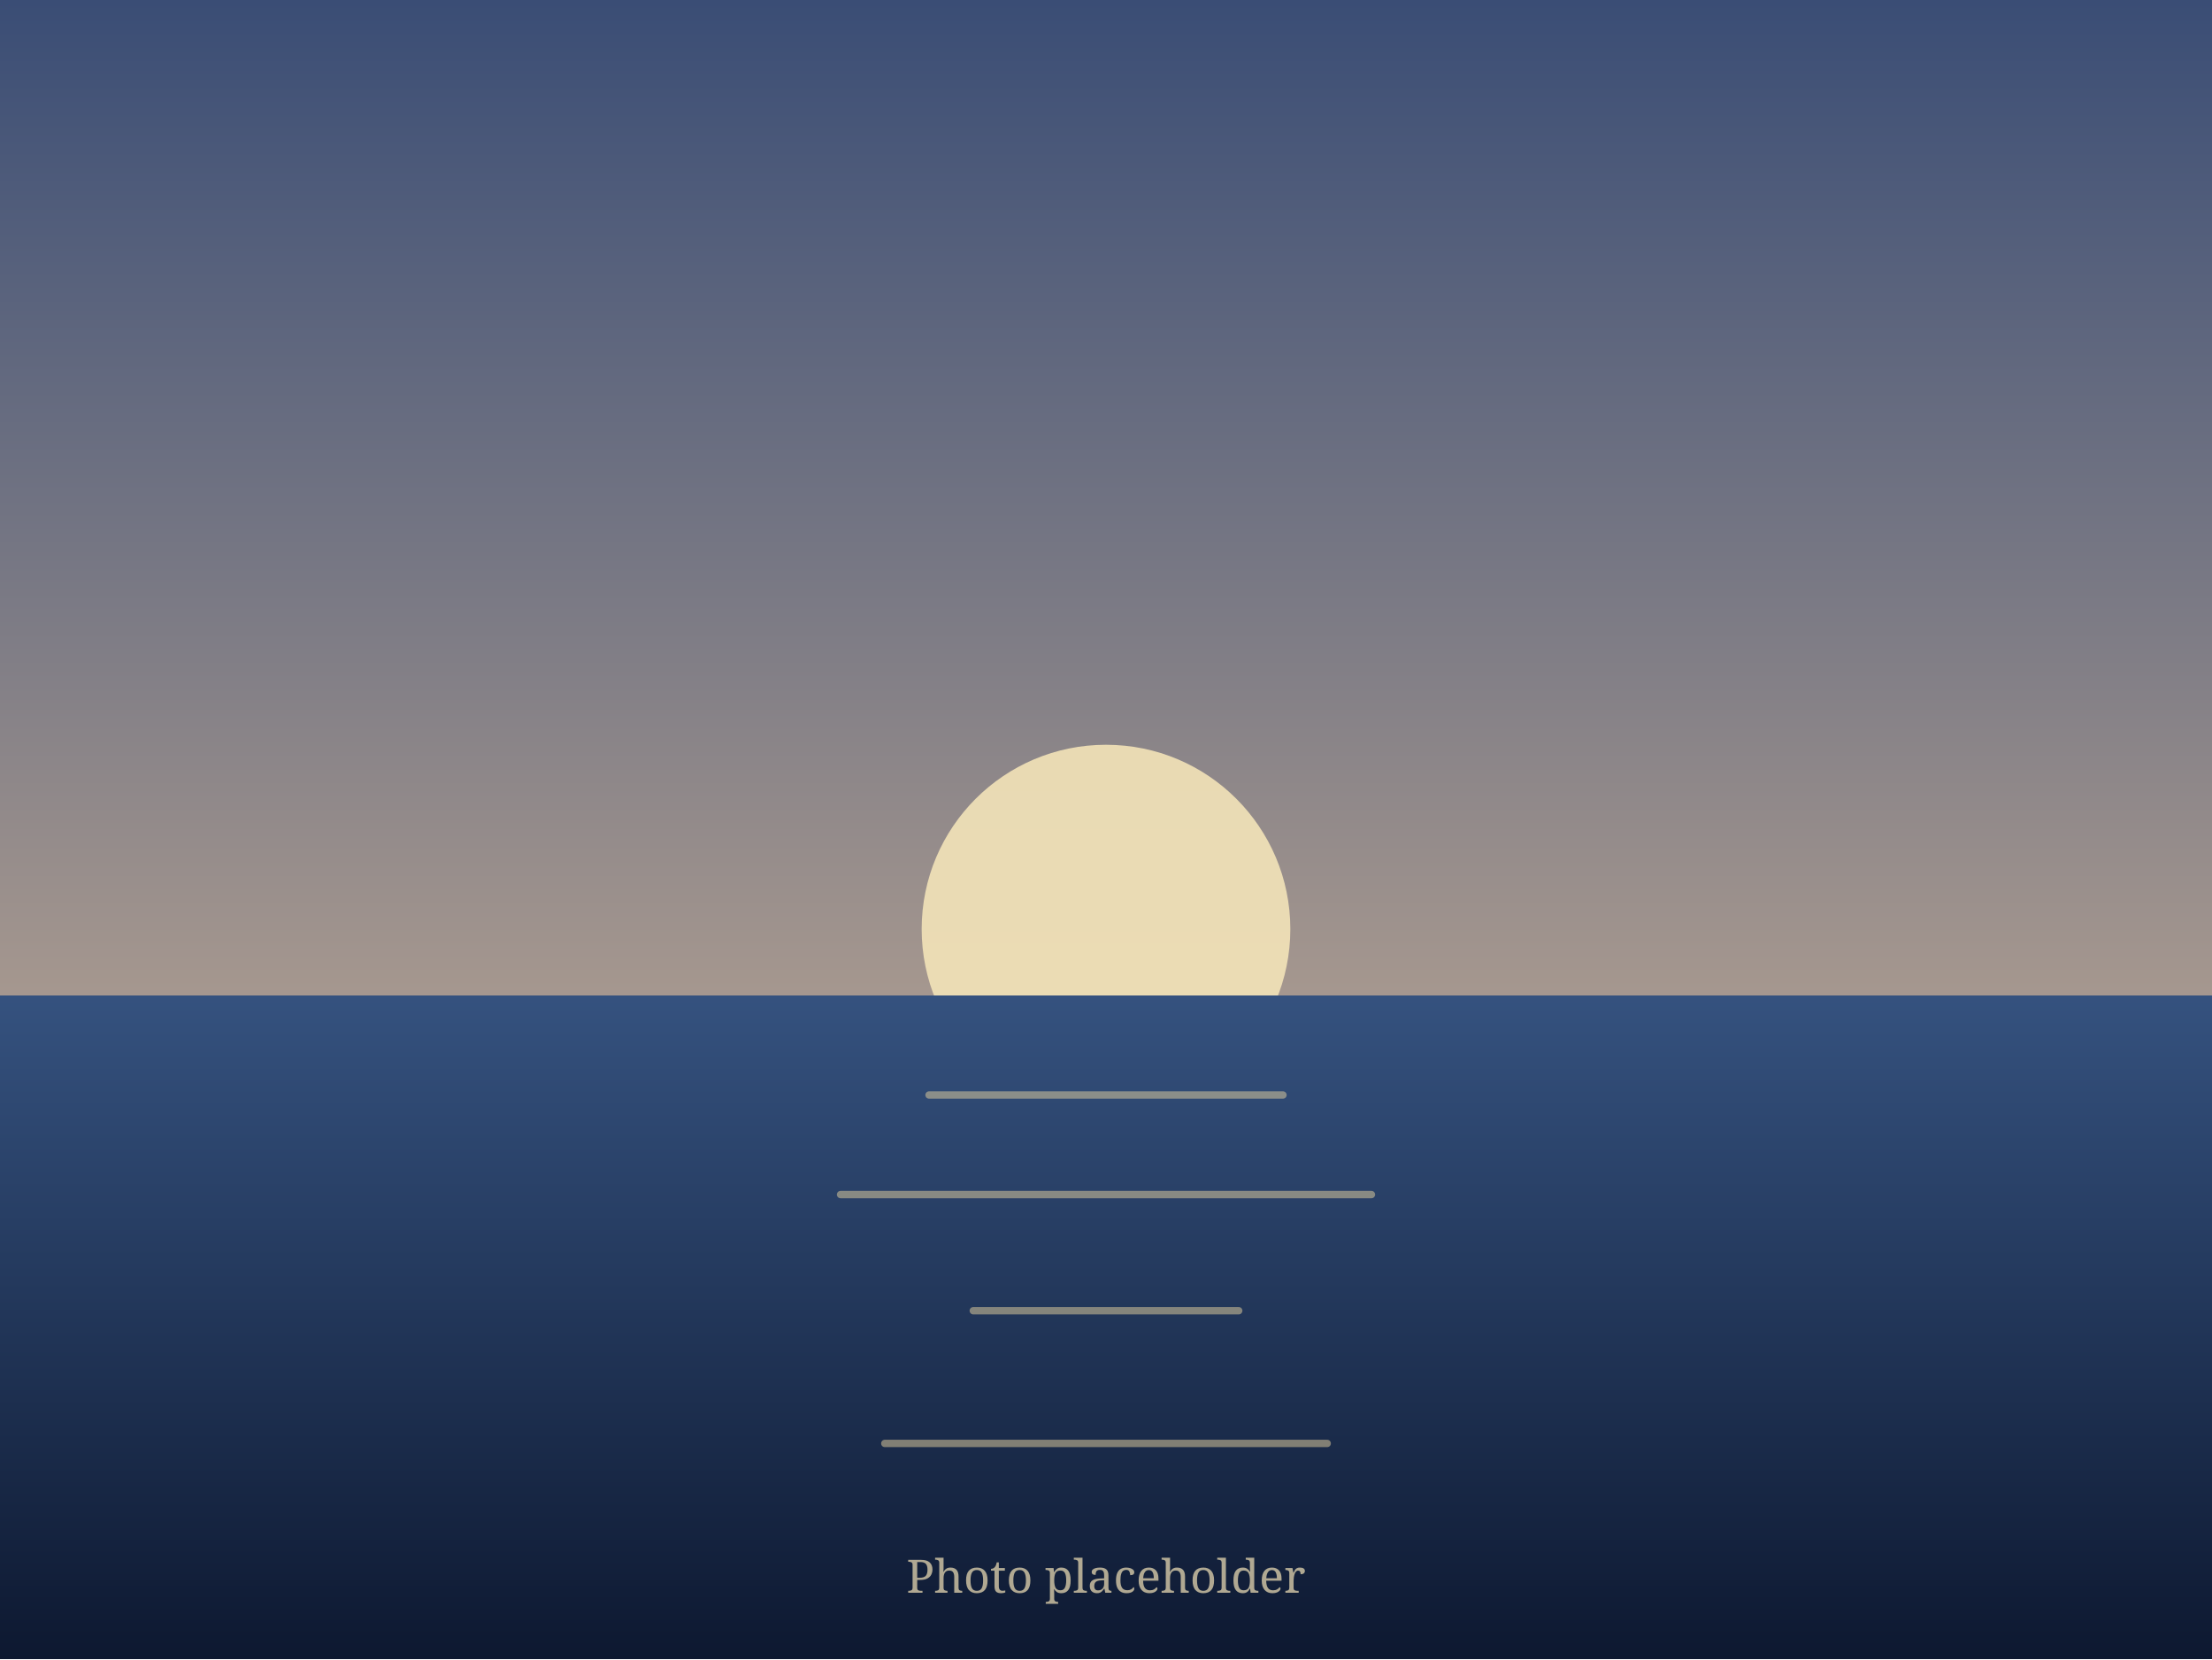
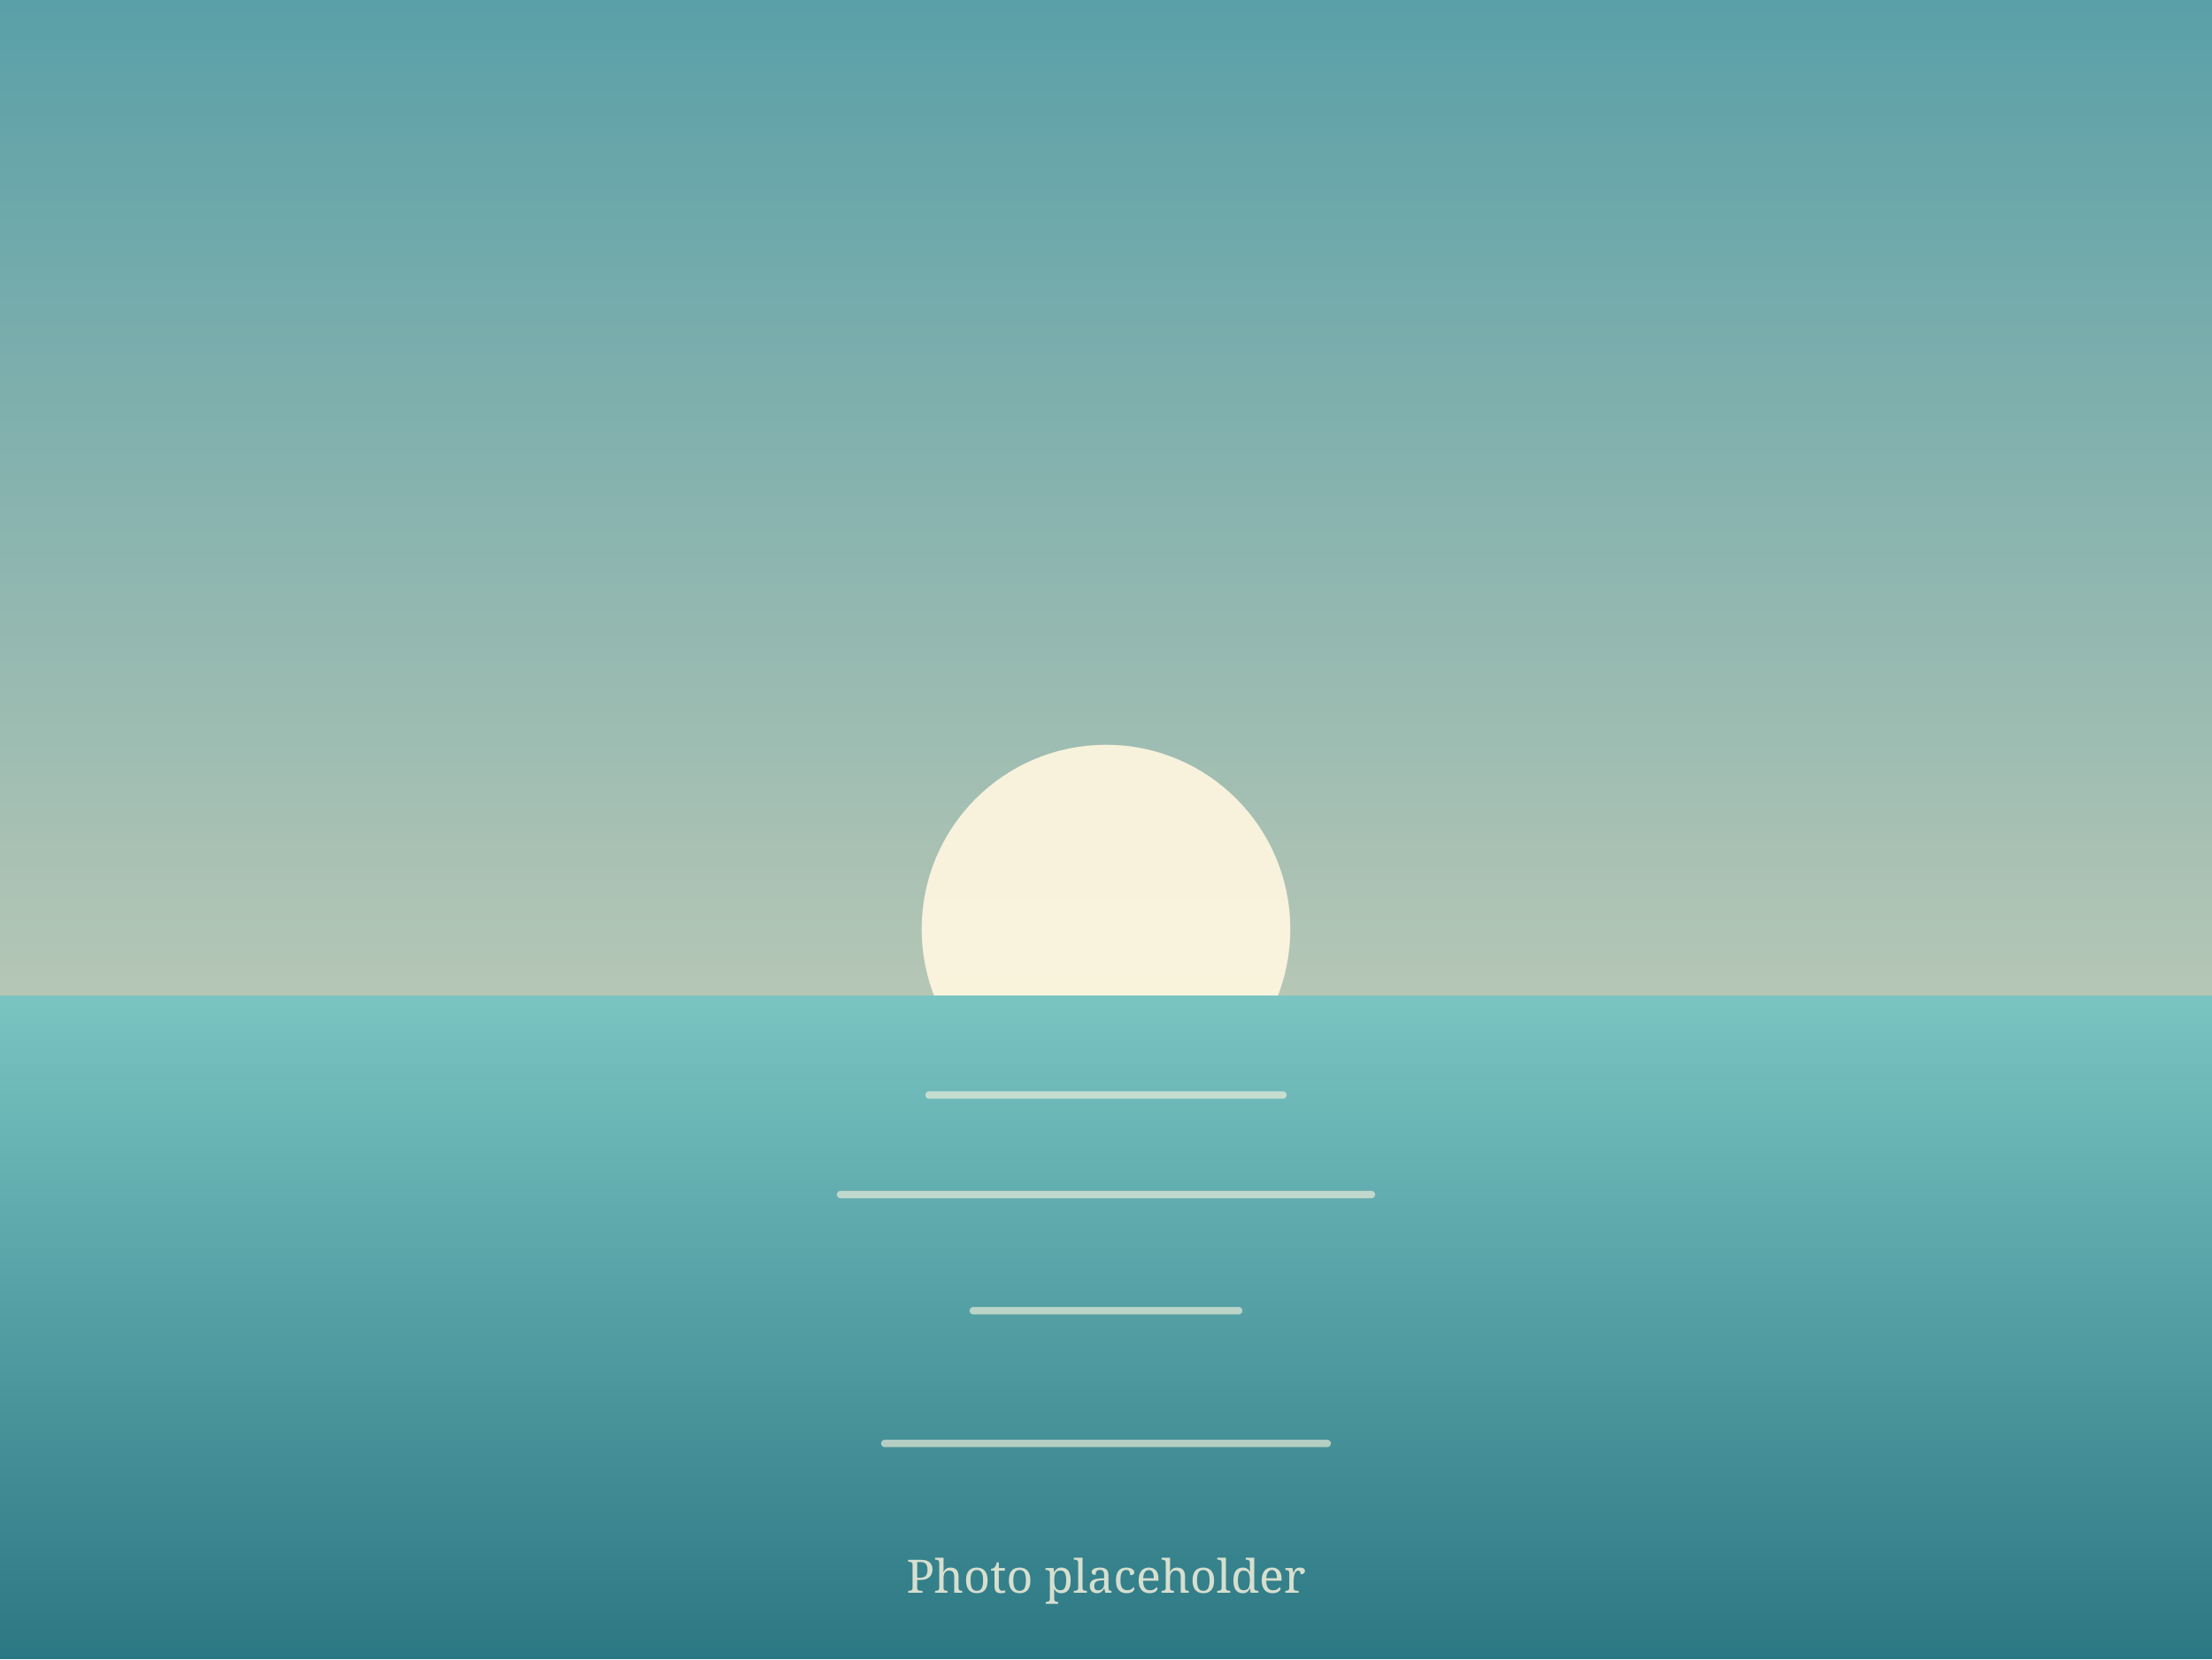
<svg xmlns="http://www.w3.org/2000/svg" viewBox="0 0 1200 900" preserveAspectRatio="xMidYMid slice">
  <defs>
    <linearGradient id="sky" x1="0" y1="0" x2="0" y2="1">
-       <stop offset="0" stop-color="#3a4d75" />
-       <stop offset="1" stop-color="#edc9a0" />
+       <stop offset="0" stop-color="#5aa0a8" />
+       <stop offset="1" stop-color="#f2e0be" />
    </linearGradient>
    <linearGradient id="water" x1="0" y1="0" x2="0" y2="1">
-       <stop offset="0" stop-color="#35527f" />
-       <stop offset="1" stop-color="#0d1830" />
+       <stop offset="0" stop-color="#7ac4c2" />
+       <stop offset="1" stop-color="#2b7783" />
    </linearGradient>
  </defs>
  <rect width="1200" height="900" fill="url(#sky)" />
-   <circle cx="600" cy="504" r="100" fill="#f3e3b8" opacity="0.9" />
+   <circle cx="600" cy="504" r="100" fill="#fff6e0" opacity="0.92" />
  <rect y="540" width="1200" height="360" fill="url(#water)" />
-   <g stroke="#e8d3a0" stroke-linecap="round" opacity="0.5" stroke-width="4">
+   <g stroke="#fff6e0" stroke-linecap="round" opacity="0.6" stroke-width="4">
    <line x1="504" y1="594" x2="696" y2="594" />
    <line x1="456" y1="648" x2="744" y2="648" />
    <line x1="528" y1="711" x2="672" y2="711" />
    <line x1="480" y1="783" x2="720" y2="783" />
  </g>
-   <text x="600" y="864" text-anchor="middle" font-family="Georgia, serif" font-size="25" fill="#f3e3b8" opacity="0.7">Photo placeholder</text>
+   <text x="600" y="864" text-anchor="middle" font-family="Georgia, serif" font-size="25" fill="#fff6e0" opacity="0.8">Photo placeholder</text>
</svg>
